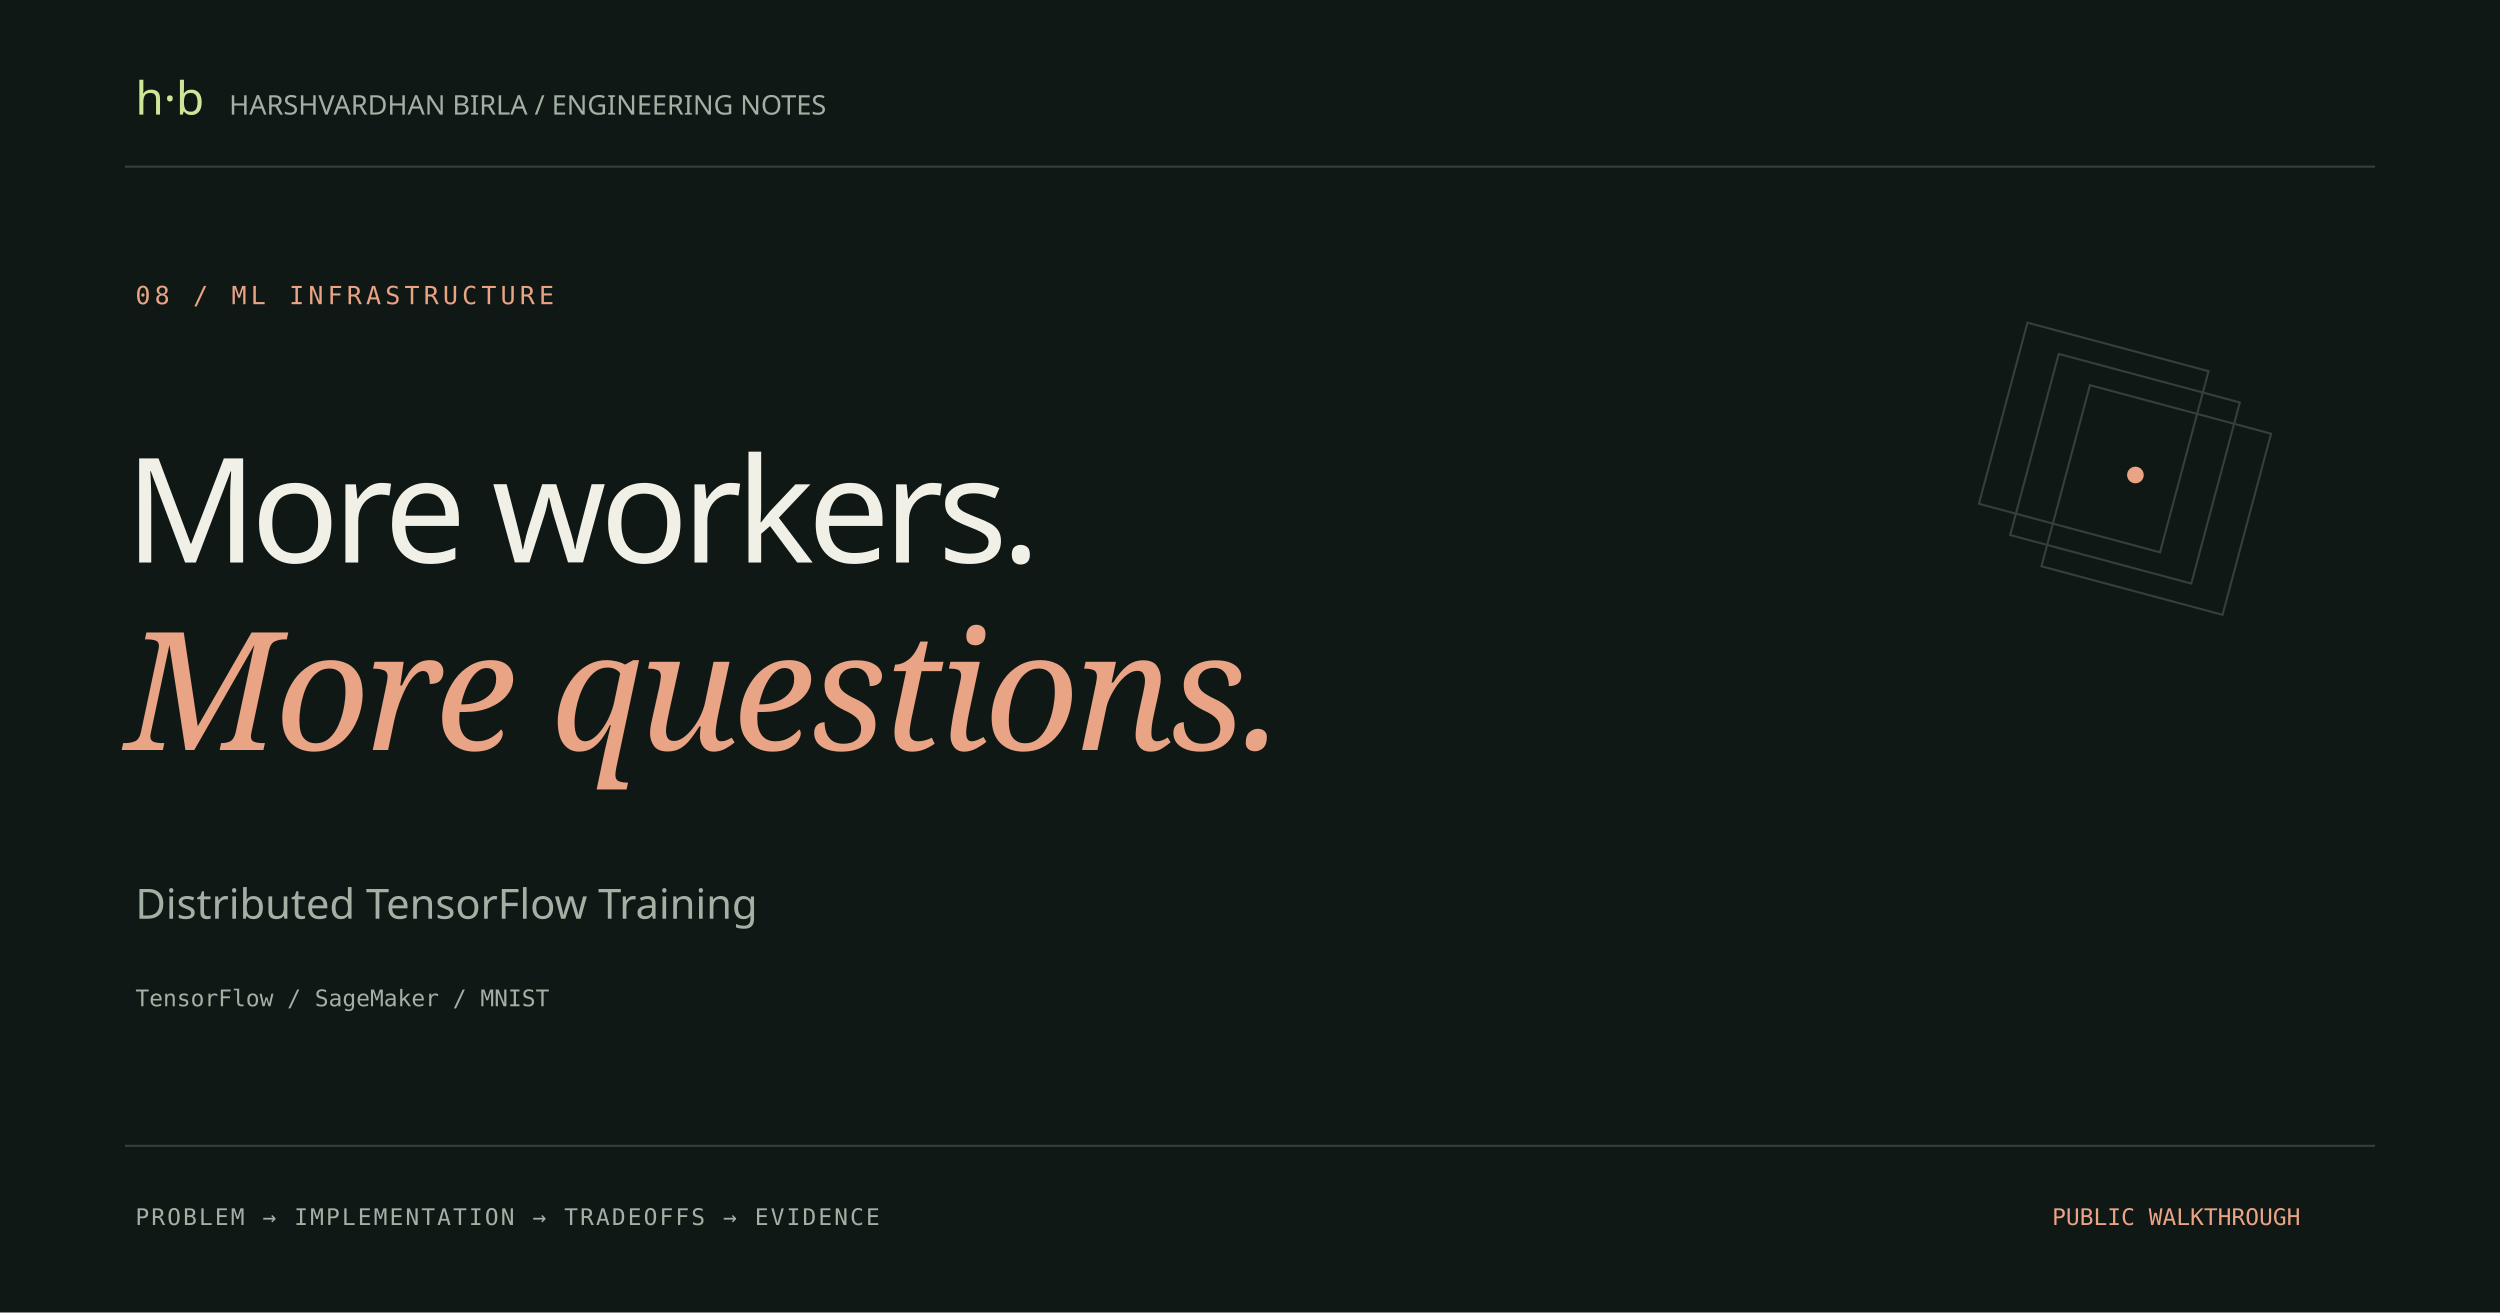
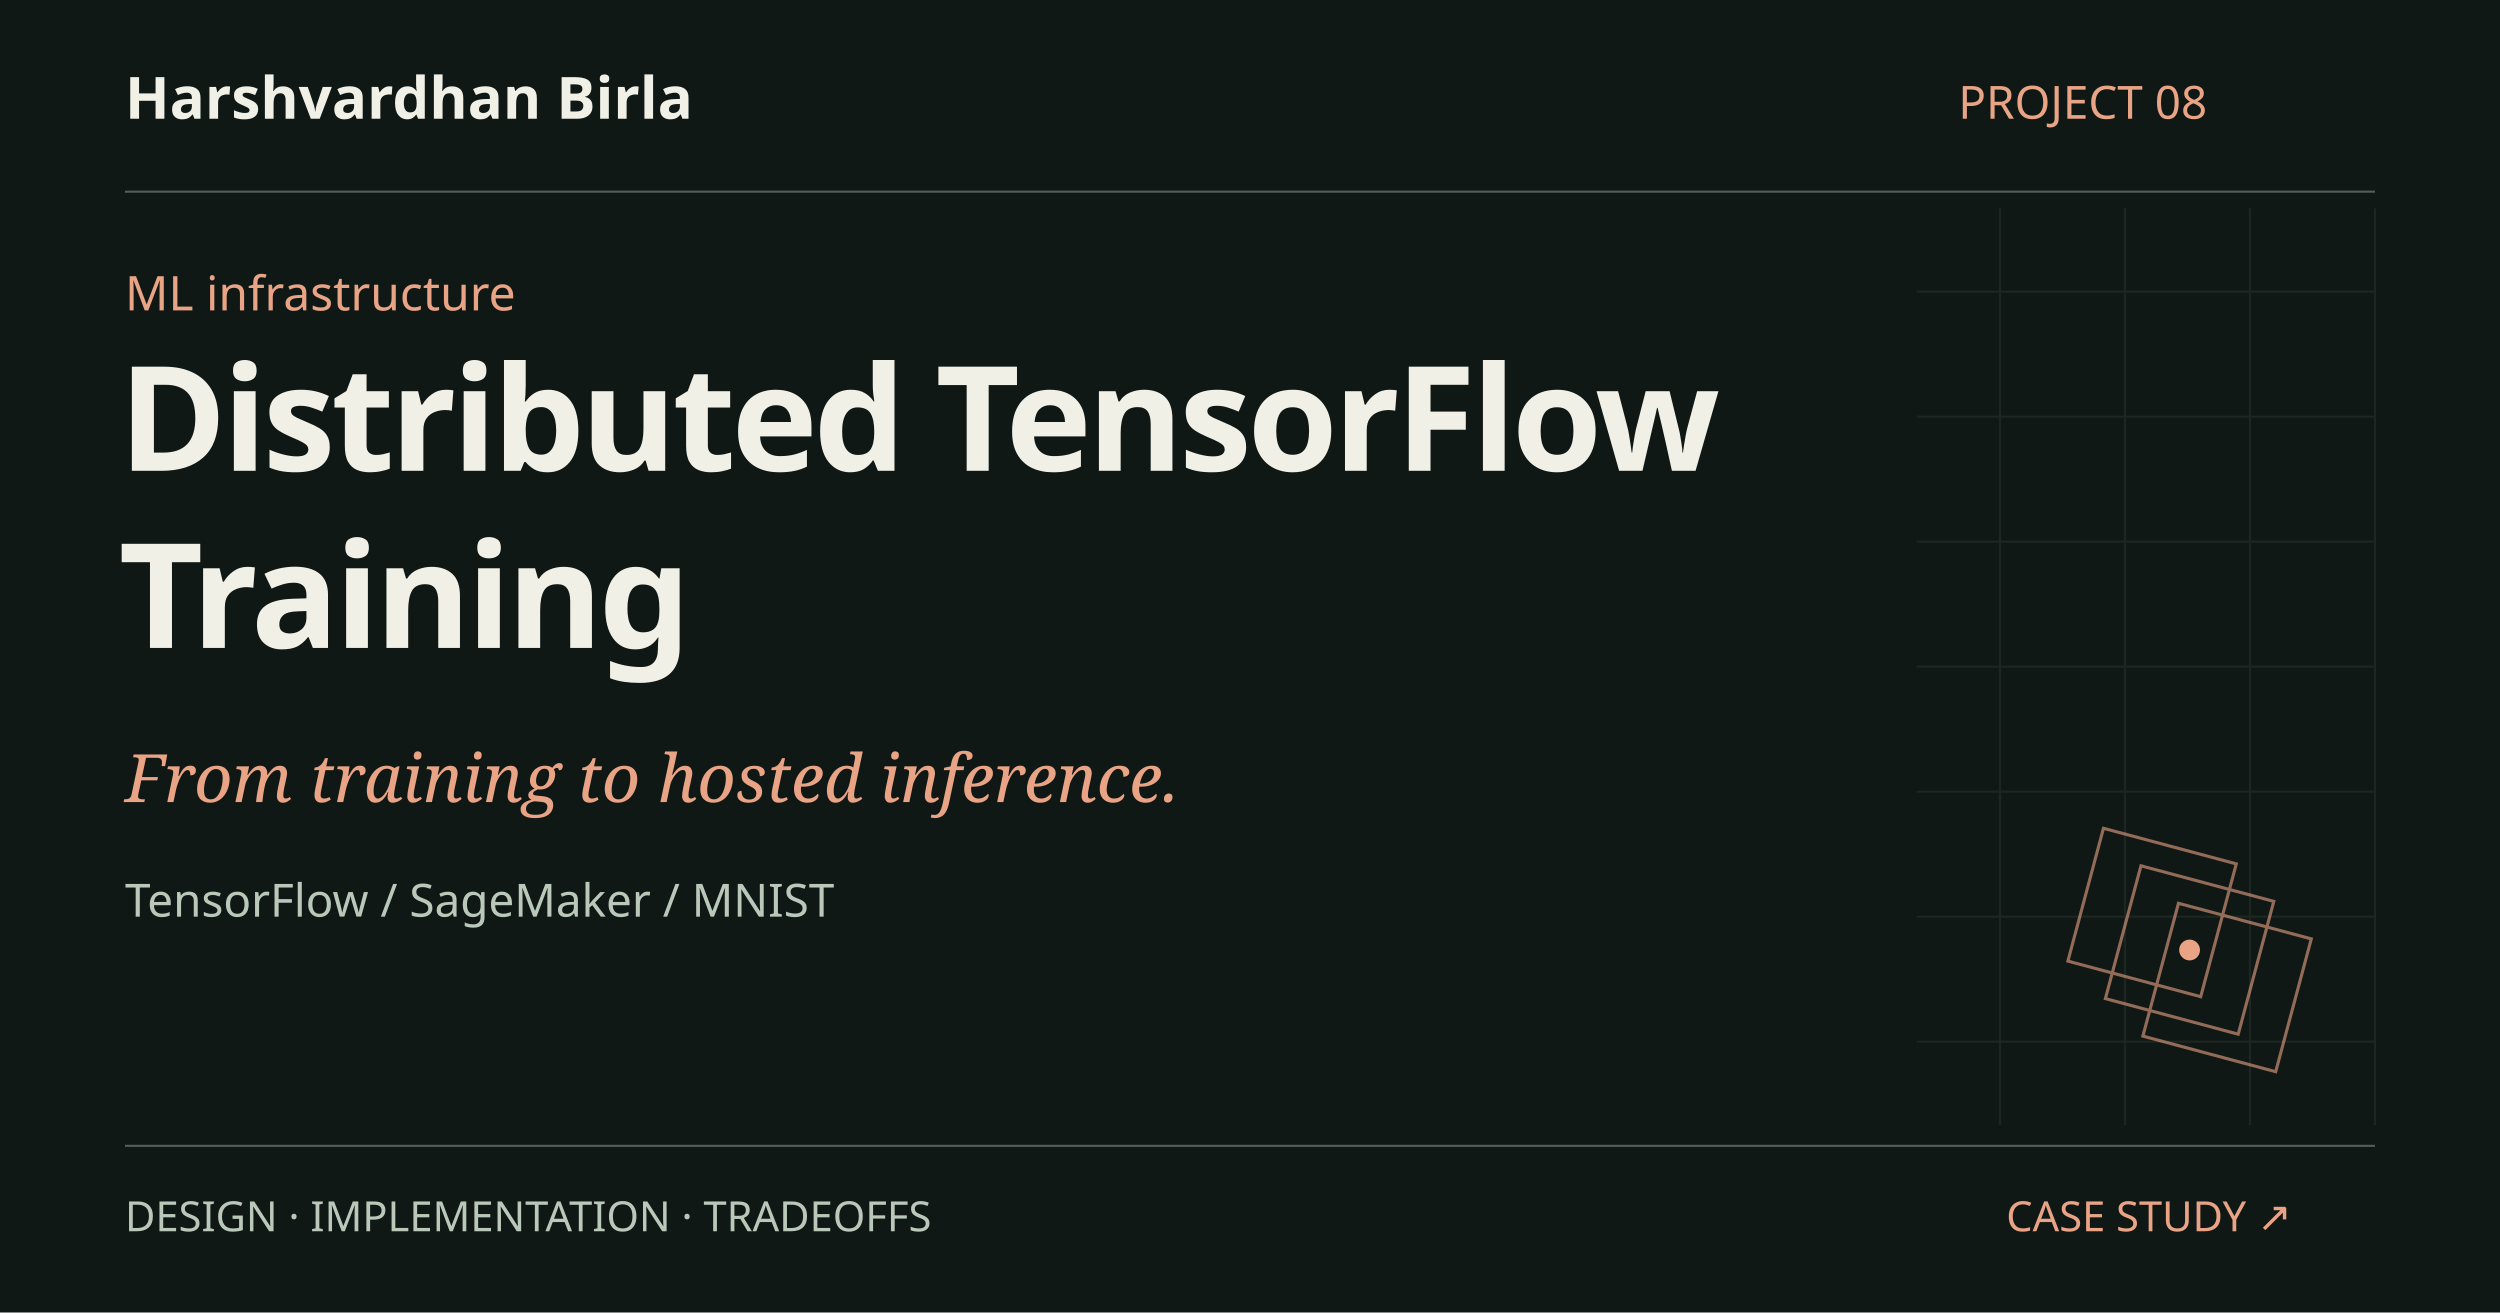
<svg xmlns="http://www.w3.org/2000/svg" width="1200" height="630" viewBox="0 0 1200 630">
  <rect width="1200" height="630" fill="#101815" />
-   <path d="M60 80H1140M60 550H1140" stroke="#344039" />
-   <text x="65" y="55" fill="#cde697" font-family="sans-serif" font-size="22">h·b</text>
-   <text x="110" y="55" fill="#a3b1a5" font-family="sans-serif" font-size="13">HARSHVARDHAN BIRLA / ENGINEERING NOTES</text>
-   <text x="65" y="146" fill="#e9a385" font-family="monospace" font-size="12" letter-spacing="2">08 / ML INFRASTRUCTURE</text>
-   <text x="60" y="270" fill="#f0f0e7" font-family="sans-serif" font-size="70" letter-spacing="-3">More workers.</text>
-   <text x="60" y="360" fill="#e9a385" font-family="serif" font-style="italic" font-size="79" letter-spacing="-2">More questions.</text>
-   <text x="65" y="441" fill="#a3b1a5" font-family="sans-serif" font-size="20">Distributed TensorFlow Training</text>
-   <text x="65" y="483" fill="#a3b1a5" font-family="monospace" font-size="11">TensorFlow / SageMaker / MNIST</text>
-   <text x="65" y="588" fill="#a3b1a5" font-family="monospace" font-size="11" letter-spacing="1">PROBLEM → IMPLEMENTATION → TRADEOFFS → EVIDENCE</text>
-   <text x="985" y="588" fill="#e9a385" font-family="monospace" font-size="11">PUBLIC WALKTHROUGH</text>
-   <g fill="none" stroke="#344039" stroke-width="1">
-     <rect x="960" y="165" width="90" height="90" transform="rotate(15 1005 210)" />
-     <rect x="975" y="180" width="90" height="90" transform="rotate(15 1020 225)" />
-     <rect x="990" y="195" width="90" height="90" transform="rotate(15 1035 240)" />
+   <g stroke="#344039" stroke-width="1" opacity=".34">
+     <path d="M960 100V540M1020 100V540M1080 100V540M1140 100V540M920 140H1140M920 200H1140M920 260H1140M920 320H1140M920 380H1140M920 440H1140M920 500H1140" />
  </g>
-   <circle cx="1025" cy="228" r="4" fill="#e9a385" />
+   <path d="M60 92H1140M60 550H1140" stroke="#526056" />
+   <text x="60" y="57" fill="#f0f0e7" font-family="sans-serif" font-size="28" font-weight="600">Harshvardhan Birla</text>
+   <text x="940" y="57" fill="#e9a385" font-family="sans-serif" font-size="22">PROJECT 08</text>
+   <text x="60" y="149" fill="#e9a385" font-family="sans-serif" font-size="23">ML infrastructure</text>
+   <text x="57" y="226" fill="#f0f0e7" font-family="sans-serif" font-size="70" font-weight="700" letter-spacing="-2">Distributed TensorFlow</text>
+   <text x="57" y="311" fill="#f0f0e7" font-family="sans-serif" font-size="70" font-weight="700" letter-spacing="-2">Training</text>
+   <text x="60" y="385" fill="#e9a385" font-family="serif" font-size="32" font-style="italic">From training to hosted inference.</text>
+   <text x="60" y="440" fill="#bac8ba" font-family="sans-serif" font-size="22">TensorFlow / SageMaker / MNIST</text>
+   <text x="60" y="591" fill="#bac8ba" font-family="sans-serif" font-size="20">DESIGN · IMPLEMENTATION · TRADEOFFS</text>
+   <text x="963" y="591" fill="#e9a385" font-family="sans-serif" font-size="20">CASE STUDY ↗</text>
+   <g transform="translate(0 0)">
+     <g fill="none" stroke="#e9a385" stroke-width="1.5" opacity=".6">
+       <rect x="1000" y="405" width="66" height="66" transform="rotate(15 1033 438)" />
+       <rect x="1018" y="423" width="66" height="66" transform="rotate(15 1051 456)" />
+       <rect x="1036" y="441" width="66" height="66" transform="rotate(15 1069 474)" />
+     </g>
+     <circle cx="1051" cy="456" r="5" fill="#e9a385" />
+   </g>
</svg>
